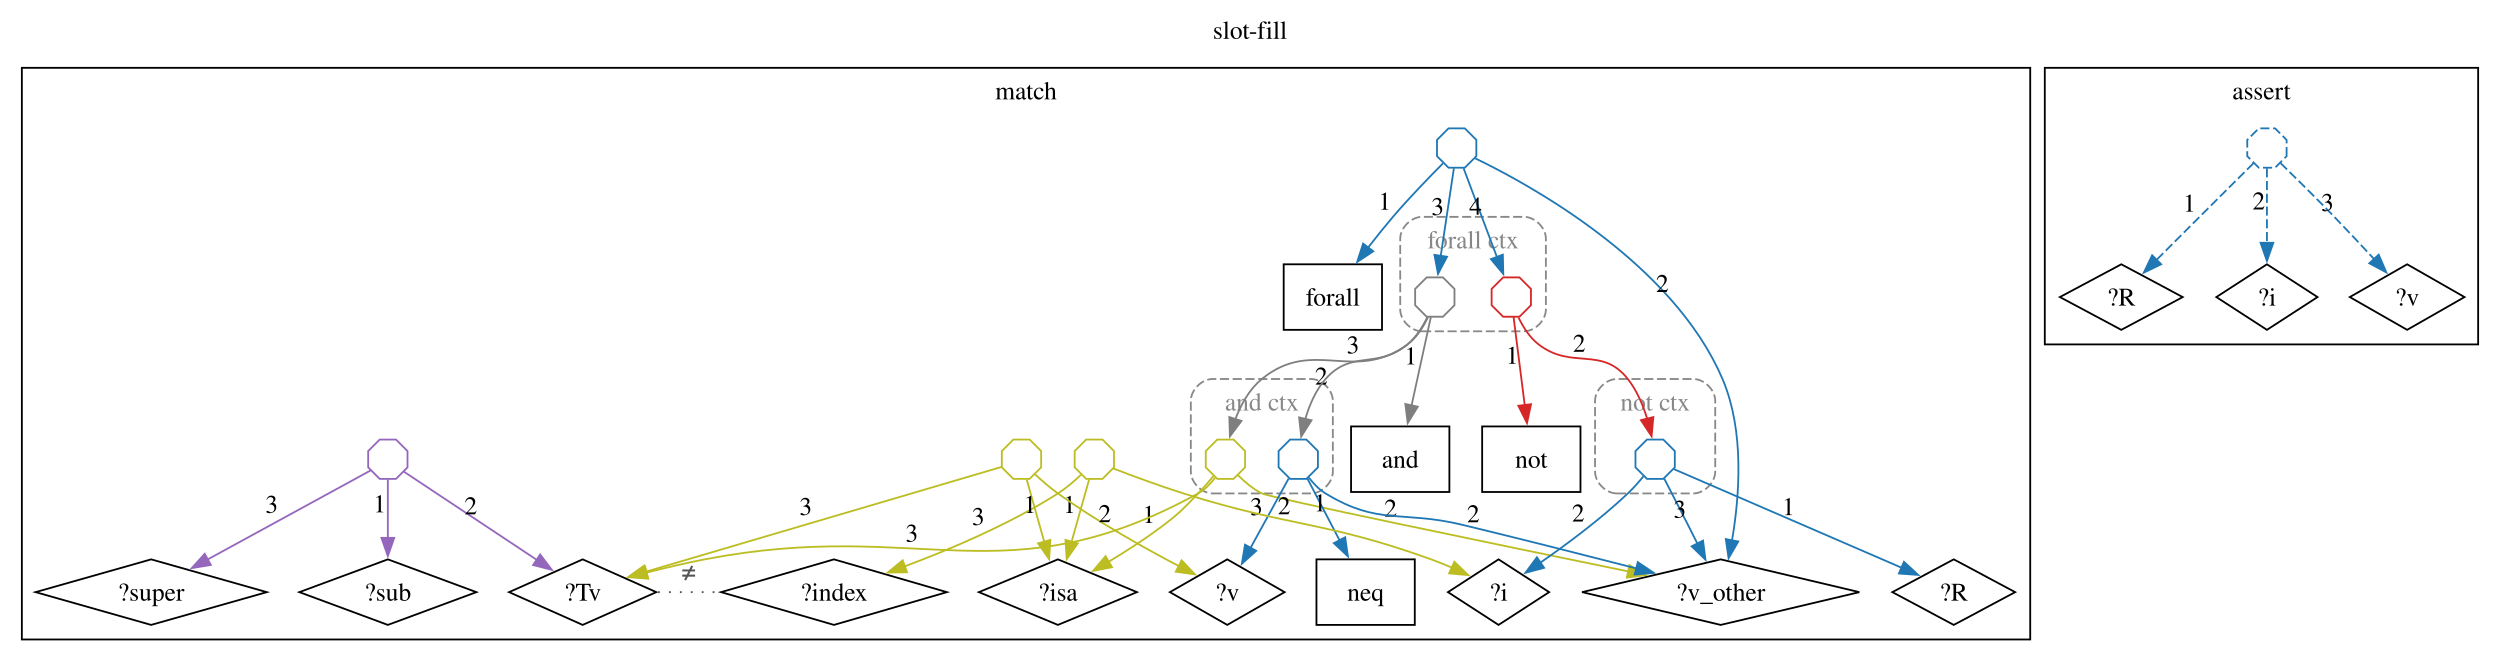
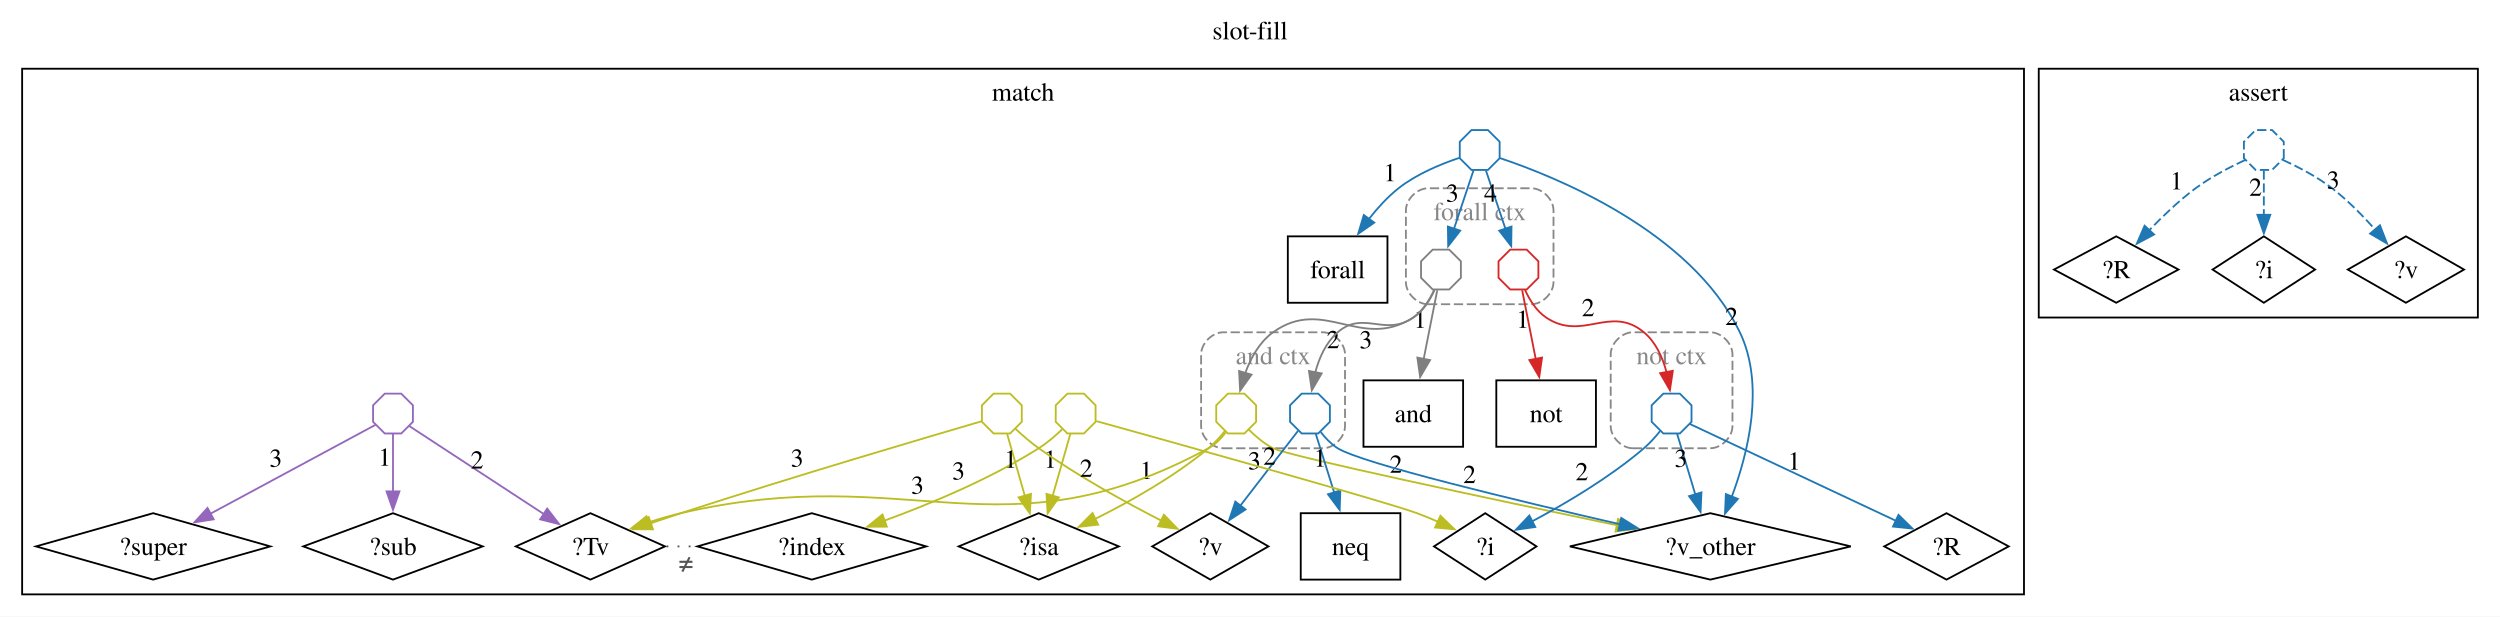
- <svg xmlns="http://www.w3.org/2000/svg" width="1373pt" height="363pt" viewBox="0.00 0.00 1373.00 363.00">
-   <g id="graph0" class="graph" transform="scale(1 1) rotate(0) translate(4 359.2)">
-     <polygon fill="white" stroke="none" points="-4,4 -4,-359.2 1369,-359.2 1369,4 -4,4" />
-     <text xml:space="preserve" text-anchor="middle" x="682.5" y="-337.9" font-family="Times,serif" font-size="14.00">slot-fill</text>
+ <svg xmlns="http://www.w3.org/2000/svg" width="1355pt" height="334pt" viewBox="0.00 0.00 1355.00 334.00">
+   <g id="graph0" class="graph" transform="scale(1 1) rotate(0) translate(4 330.15)">
+     <polygon fill="white" stroke="none" points="-4,4 -4,-330.15 1351,-330.15 1351,4 -4,4" />
+     <text xml:space="preserve" text-anchor="middle" x="673.5" y="-308.85" font-family="Times,serif" font-size="14.00">slot-fill</text>
    <g id="clust1" class="cluster">
-       <polygon fill="none" stroke="black" points="8,-8 8,-321.95 1111,-321.95 1111,-8 8,-8" />
-       <text xml:space="preserve" text-anchor="middle" x="559.5" y="-304.65" font-family="Times,serif" font-size="14.00">match</text>
+       <polygon fill="none" stroke="black" points="8,-8 8,-292.9 1093,-292.9 1093,-8 8,-8" />
+       <text xml:space="preserve" text-anchor="middle" x="550.5" y="-275.6" font-family="Times,serif" font-size="14.00">match</text>
    </g>
    <g id="clust2" class="cluster">
-       <path fill="none" stroke="#888888" stroke-dasharray="5,2" d="M662,-88.2C662,-88.2 716,-88.2 716,-88.2 722,-88.2 728,-94.2 728,-100.2 728,-100.2 728,-139.05 728,-139.05 728,-145.05 722,-151.05 716,-151.05 716,-151.05 662,-151.05 662,-151.05 656,-151.05 650,-145.05 650,-139.05 650,-139.05 650,-100.2 650,-100.2 650,-94.2 656,-88.2 662,-88.2" />
-       <text xml:space="preserve" text-anchor="middle" x="689" y="-133.75" font-family="Times,serif" font-size="14.00" fill="#888888">and ctx</text>
+       <path fill="none" stroke="#888888" stroke-dasharray="5,2" d="M659,-87.2C659,-87.2 713,-87.2 713,-87.2 719,-87.2 725,-93.2 725,-99.2 725,-99.2 725,-138.05 725,-138.05 725,-144.05 719,-150.05 713,-150.05 713,-150.05 659,-150.05 659,-150.05 653,-150.05 647,-144.05 647,-138.05 647,-138.05 647,-99.2 647,-99.2 647,-93.2 653,-87.2 659,-87.2" />
+       <text xml:space="preserve" text-anchor="middle" x="686" y="-132.75" font-family="Times,serif" font-size="14.00" fill="#888888">and ctx</text>
    </g>
    <g id="clust3" class="cluster">
-       <path fill="none" stroke="#888888" stroke-dasharray="5,2" d="M777,-177.25C777,-177.25 833,-177.25 833,-177.25 839,-177.25 845,-183.25 845,-189.25 845,-189.25 845,-228.1 845,-228.1 845,-234.1 839,-240.1 833,-240.1 833,-240.1 777,-240.1 777,-240.1 771,-240.1 765,-234.1 765,-228.1 765,-228.1 765,-189.25 765,-189.25 765,-183.25 771,-177.25 777,-177.25" />
-       <text xml:space="preserve" text-anchor="middle" x="805" y="-222.8" font-family="Times,serif" font-size="14.00" fill="#888888">forall ctx</text>
+       <path fill="none" stroke="#888888" stroke-dasharray="5,2" d="M770,-165.25C770,-165.25 826,-165.25 826,-165.25 832,-165.25 838,-171.25 838,-177.25 838,-177.25 838,-216.1 838,-216.1 838,-222.1 832,-228.1 826,-228.1 826,-228.1 770,-228.1 770,-228.1 764,-228.1 758,-222.1 758,-216.1 758,-216.1 758,-177.25 758,-177.25 758,-171.25 764,-165.25 770,-165.25" />
+       <text xml:space="preserve" text-anchor="middle" x="798" y="-210.8" font-family="Times,serif" font-size="14.00" fill="#888888">forall ctx</text>
    </g>
    <g id="clust4" class="cluster">
-       <path fill="none" stroke="#888888" stroke-dasharray="5,2" d="M884,-88.2C884,-88.2 926,-88.2 926,-88.2 932,-88.2 938,-94.2 938,-100.2 938,-100.2 938,-139.05 938,-139.05 938,-145.05 932,-151.05 926,-151.05 926,-151.05 884,-151.05 884,-151.05 878,-151.05 872,-145.05 872,-139.05 872,-139.05 872,-100.2 872,-100.2 872,-94.2 878,-88.2 884,-88.2" />
-       <text xml:space="preserve" text-anchor="middle" x="905" y="-133.75" font-family="Times,serif" font-size="14.00" fill="#888888">not ctx</text>
+       <path fill="none" stroke="#888888" stroke-dasharray="5,2" d="M881,-87.2C881,-87.2 923,-87.2 923,-87.2 929,-87.2 935,-93.2 935,-99.2 935,-99.2 935,-138.05 935,-138.05 935,-144.05 929,-150.05 923,-150.05 923,-150.05 881,-150.05 881,-150.05 875,-150.05 869,-144.05 869,-138.05 869,-138.05 869,-99.2 869,-99.2 869,-93.2 875,-87.2 881,-87.2" />
+       <text xml:space="preserve" text-anchor="middle" x="902" y="-132.75" font-family="Times,serif" font-size="14.00" fill="#888888">not ctx</text>
    </g>
    <g id="clust5" class="cluster">
-       <polygon fill="none" stroke="black" points="1119,-170.05 1119,-321.95 1357,-321.95 1357,-170.05 1119,-170.05" />
-       <text xml:space="preserve" text-anchor="middle" x="1238" y="-304.65" font-family="Times,serif" font-size="14.00">assert</text>
+       <polygon fill="none" stroke="black" points="1101,-158.05 1101,-292.9 1339,-292.9 1339,-158.05 1101,-158.05" />
+       <text xml:space="preserve" text-anchor="middle" x="1220" y="-275.6" font-family="Times,serif" font-size="14.00">assert</text>
    </g>
    <g id="node1" class="node">
-       <polygon fill="none" stroke="black" points="577,-52 533.6,-34 577,-16 620.4,-34 577,-52" />
-       <text xml:space="preserve" text-anchor="middle" x="577" y="-29.32" font-family="Times,serif" font-size="14.00">?isa</text>
+       <polygon fill="none" stroke="black" points="559,-52 515.6,-34 559,-16 602.4,-34 559,-52" />
+       <text xml:space="preserve" text-anchor="middle" x="559" y="-29.32" font-family="Times,serif" font-size="14.00">?isa</text>
    </g>
    <g id="node2" class="node">
-       <polygon fill="none" stroke="black" points="819,-52 791.22,-34 819,-16 846.78,-34 819,-52" />
-       <text xml:space="preserve" text-anchor="middle" x="819" y="-29.32" font-family="Times,serif" font-size="14.00">?i</text>
+       <polygon fill="none" stroke="black" points="801,-52 773.22,-34 801,-16 828.78,-34 801,-52" />
+       <text xml:space="preserve" text-anchor="middle" x="801" y="-29.32" font-family="Times,serif" font-size="14.00">?i</text>
    </g>
    <g id="node3" class="node">
-       <polygon fill="none" stroke="black" points="454,-52 392,-34 454,-16 516,-34 454,-52" />
-       <text xml:space="preserve" text-anchor="middle" x="454" y="-29.32" font-family="Times,serif" font-size="14.00">?index</text>
+       <polygon fill="none" stroke="black" points="436,-52 374,-34 436,-16 498,-34 436,-52" />
+       <text xml:space="preserve" text-anchor="middle" x="436" y="-29.32" font-family="Times,serif" font-size="14.00">?index</text>
    </g>
    <g id="node4" class="node">
      <polygon fill="none" stroke="black" points="209,-52 160.39,-34 209,-16 257.61,-34 209,-52" />
      <text xml:space="preserve" text-anchor="middle" x="209" y="-29.32" font-family="Times,serif" font-size="14.00">?sub</text>
    </g>
    <g id="node5" class="node">
      <polygon fill="none" stroke="black" points="316,-52 275.57,-34 316,-16 356.43,-34 316,-52" />
      <text xml:space="preserve" text-anchor="middle" x="316" y="-29.32" font-family="Times,serif" font-size="14.00">?Tv</text>
    </g>
    <g id="edge7" class="edge">
-       <path fill="none" stroke="#555555" stroke-dasharray="1,5" d="M357.4,-34C367.8,-34 379.21,-34 390.42,-34" />
-       <text xml:space="preserve" text-anchor="middle" x="374.21" y="-40.95" font-family="Times,serif" font-size="14.00" fill="#555555">≠</text>
+       <path fill="none" stroke="#555555" stroke-dasharray="1,5" d="M357.25,-34C362.27,-34 367.3,-34 372.32,-34" />
+       <text xml:space="preserve" text-anchor="middle" x="367.79" y="-20.7" font-family="Times,serif" font-size="14.00" fill="#555555">≠</text>
    </g>
    <g id="node6" class="node">
      <polygon fill="none" stroke="black" points="79,-52 15.51,-34 79,-16 142.49,-34 79,-52" />
      <text xml:space="preserve" text-anchor="middle" x="79" y="-29.32" font-family="Times,serif" font-size="14.00">?super</text>
    </g>
    <g id="node7" class="node">
-       <polygon fill="none" stroke="black" points="670,-52 638.5,-34 670,-16 701.5,-34 670,-52" />
-       <text xml:space="preserve" text-anchor="middle" x="670" y="-29.32" font-family="Times,serif" font-size="14.00">?v</text>
+       <polygon fill="none" stroke="black" points="652,-52 620.5,-34 652,-16 683.5,-34 652,-52" />
+       <text xml:space="preserve" text-anchor="middle" x="652" y="-29.32" font-family="Times,serif" font-size="14.00">?v</text>
    </g>
    <g id="node8" class="node">
-       <polygon fill="none" stroke="black" points="755,-214.05 701,-214.05 701,-178.05 755,-178.05 755,-214.05" />
-       <text xml:space="preserve" text-anchor="middle" x="728" y="-191.38" font-family="Times,serif" font-size="14.00">forall</text>
+       <polygon fill="none" stroke="black" points="748,-202.05 694,-202.05 694,-166.05 748,-166.05 748,-202.05" />
+       <text xml:space="preserve" text-anchor="middle" x="721" y="-179.38" font-family="Times,serif" font-size="14.00">forall</text>
    </g>
    <g id="node9" class="node">
-       <polygon fill="none" stroke="black" points="941,-52 864.86,-34 941,-16 1017.14,-34 941,-52" />
-       <text xml:space="preserve" text-anchor="middle" x="941" y="-29.32" font-family="Times,serif" font-size="14.00">?v_other</text>
+       <polygon fill="none" stroke="black" points="923,-52 846.86,-34 923,-16 999.14,-34 923,-52" />
+       <text xml:space="preserve" text-anchor="middle" x="923" y="-29.32" font-family="Times,serif" font-size="14.00">?v_other</text>
    </g>
    <g id="node10" class="node">
-       <polygon fill="none" stroke="black" points="792,-125 738,-125 738,-89 792,-89 792,-125" />
-       <text xml:space="preserve" text-anchor="middle" x="765" y="-102.33" font-family="Times,serif" font-size="14.00">and</text>
+       <polygon fill="none" stroke="black" points="789,-124 735,-124 735,-88 789,-88 789,-124" />
+       <text xml:space="preserve" text-anchor="middle" x="762" y="-101.33" font-family="Times,serif" font-size="14.00">and</text>
    </g>
    <g id="node11" class="node">
-       <polygon fill="none" stroke="black" points="773,-52 719,-52 719,-16 773,-16 773,-52" />
-       <text xml:space="preserve" text-anchor="middle" x="746" y="-29.32" font-family="Times,serif" font-size="14.00">neq</text>
+       <polygon fill="none" stroke="black" points="755,-52 701,-52 701,-16 755,-16 755,-52" />
+       <text xml:space="preserve" text-anchor="middle" x="728" y="-29.32" font-family="Times,serif" font-size="14.00">neq</text>
    </g>
    <g id="node12" class="node">
-       <polygon fill="none" stroke="black" points="864,-125 810,-125 810,-89 864,-89 864,-125" />
-       <text xml:space="preserve" text-anchor="middle" x="837" y="-102.33" font-family="Times,serif" font-size="14.00">not</text>
+       <polygon fill="none" stroke="black" points="861,-124 807,-124 807,-88 861,-88 861,-124" />
+       <text xml:space="preserve" text-anchor="middle" x="834" y="-101.33" font-family="Times,serif" font-size="14.00">not</text>
    </g>
    <g id="node13" class="node">
-       <polygon fill="none" stroke="black" points="1069,-52 1035.27,-34 1069,-16 1102.73,-34 1069,-52" />
-       <text xml:space="preserve" text-anchor="middle" x="1069" y="-29.32" font-family="Times,serif" font-size="14.00">?R</text>
+       <polygon fill="none" stroke="black" points="1051,-52 1017.27,-34 1051,-16 1084.73,-34 1051,-52" />
+       <text xml:space="preserve" text-anchor="middle" x="1051" y="-29.32" font-family="Times,serif" font-size="14.00">?R</text>
    </g>
    <g id="node14" class="node">
-       <polygon fill="none" stroke="#bcbd22" points="679.8,-102.53 679.8,-111.47 673.47,-117.8 664.53,-117.8 658.2,-111.47 658.2,-102.53 664.53,-96.2 673.47,-96.2 679.8,-102.53" />
+       <polygon fill="none" stroke="#bcbd22" points="676.8,-101.53 676.8,-110.47 670.47,-116.8 661.53,-116.8 655.2,-110.47 655.2,-101.53 661.53,-95.2 670.47,-95.2 676.8,-101.53" />
    </g>
    <g id="edge18" class="edge">
-       <path fill="none" stroke="#bcbd22" d="M662.5,-97.83C659.94,-94.73 656.91,-91.23 654,-88.2 645.67,-79.54 643.61,-77.22 634,-70 624.86,-63.13 614.33,-56.38 604.82,-50.66" />
-       <polygon fill="#bcbd22" stroke="#bcbd22" points="606.72,-47.71 596.33,-45.67 603.18,-53.75 606.72,-47.71" />
-       <text xml:space="preserve" text-anchor="middle" x="626.9" y="-72.02" font-family="Times,serif" font-size="14.00">1</text>
+       <path fill="none" stroke="#bcbd22" d="M659.83,-96.47C657.31,-93.33 654.23,-89.89 651,-87.2 632.26,-71.63 608.23,-58.17 589.43,-48.83" />
+       <polygon fill="#bcbd22" stroke="#bcbd22" points="591.2,-45.8 580.68,-44.6 588.16,-52.1 591.2,-45.8" />
+       <text xml:space="preserve" text-anchor="middle" x="617.24" y="-70.54" font-family="Times,serif" font-size="14.00">1</text>
    </g>
    <g id="edge20" class="edge">
-       <path fill="none" stroke="#bcbd22" d="M663.31,-96.76C660.85,-93.54 657.68,-90.22 654,-88.2 547.46,-29.76 502.31,-75.03 383,-52 372.56,-49.98 361.31,-47.33 351.07,-44.71" />
-       <polygon fill="#bcbd22" stroke="#bcbd22" points="352.06,-41.35 341.5,-42.2 350.29,-48.12 352.06,-41.35" />
-       <text xml:space="preserve" text-anchor="middle" x="496.76" y="-61.71" font-family="Times,serif" font-size="14.00">3</text>
+       <path fill="none" stroke="#bcbd22" d="M660.32,-95.74C657.86,-92.52 654.7,-89.2 651,-87.2 538.39,-26.19 489.75,-80.97 365,-52 359.23,-50.66 353.18,-48.88 347.39,-46.99" />
+       <polygon fill="#bcbd22" stroke="#bcbd22" points="348.72,-43.74 338.13,-43.77 346.42,-50.36 348.72,-43.74" />
+       <text xml:space="preserve" text-anchor="middle" x="493.26" y="-62.52" font-family="Times,serif" font-size="14.00">3</text>
    </g>
    <g id="edge19" class="edge">
-       <path fill="none" stroke="#bcbd22" d="M675.72,-98.4C679.32,-94.78 684.02,-90.71 689,-88.2 693.52,-85.92 818.03,-60.18 890.31,-45.36" />
-       <polygon fill="#bcbd22" stroke="#bcbd22" points="890.86,-48.82 899.95,-43.39 889.45,-41.96 890.86,-48.82" />
-       <text xml:space="preserve" text-anchor="middle" x="759.74" y="-75.43" font-family="Times,serif" font-size="14.00">2</text>
+       <path fill="none" stroke="#bcbd22" d="M672.73,-97.41C676.33,-93.81 681.03,-89.74 686,-87.2 694.34,-82.94 805.32,-59.44 872.41,-45.46" />
+       <polygon fill="#bcbd22" stroke="#bcbd22" points="873.02,-48.91 882.1,-43.45 871.6,-42.06 873.02,-48.91" />
+       <text xml:space="preserve" text-anchor="middle" x="752.66" y="-73.93" font-family="Times,serif" font-size="14.00">2</text>
    </g>
    <g id="node15" class="node">
-       <polygon fill="none" stroke="#1f77b4" points="719.8,-102.53 719.8,-111.47 713.47,-117.8 704.53,-117.8 698.2,-111.47 698.2,-102.53 704.53,-96.2 713.47,-96.2 719.8,-102.53" />
+       <polygon fill="none" stroke="#1f77b4" points="716.8,-101.53 716.8,-110.47 710.47,-116.8 701.53,-116.8 695.2,-110.47 695.2,-101.53 701.53,-95.2 710.47,-95.2 716.8,-101.53" />
    </g>
    <g id="edge23" class="edge">
-       <path fill="none" stroke="#1f77b4" d="M703.74,-96.42C698.36,-86.63 689.8,-71.04 682.64,-58.02" />
-       <polygon fill="#1f77b4" stroke="#1f77b4" points="685.91,-56.69 678.03,-49.61 679.77,-60.06 685.91,-56.69" />
-       <text xml:space="preserve" text-anchor="middle" x="686.01" y="-76.29" font-family="Times,serif" font-size="14.00">3</text>
+       <path fill="none" stroke="#1f77b4" d="M699.59,-96.7C691.88,-86.69 678.63,-69.52 668.07,-55.83" />
+       <polygon fill="#1f77b4" stroke="#1f77b4" points="671.09,-54.02 662.21,-48.24 665.55,-58.29 671.09,-54.02" />
+       <text xml:space="preserve" text-anchor="middle" x="675.88" y="-75.74" font-family="Times,serif" font-size="14.00">3</text>
    </g>
    <g id="edge22" class="edge">
-       <path fill="none" stroke="#1f77b4" d="M714.79,-96.94C717.26,-93.74 720.41,-90.39 724,-88.2 753.19,-70.38 765.76,-79.02 799,-71 831.05,-63.26 867.05,-54.13 894.79,-47" />
-       <polygon fill="#1f77b4" stroke="#1f77b4" points="895.47,-50.44 904.28,-44.55 893.73,-43.66 895.47,-50.44" />
-       <text xml:space="preserve" text-anchor="middle" x="805.14" y="-72.37" font-family="Times,serif" font-size="14.00">2</text>
+       <path fill="none" stroke="#1f77b4" d="M711.82,-95.99C714.3,-92.8 717.44,-89.44 721,-87.2 734.01,-79.01 818.63,-58.72 874.14,-45.98" />
+       <polygon fill="#1f77b4" stroke="#1f77b4" points="874.72,-49.44 883.69,-43.8 873.17,-42.62 874.72,-49.44" />
+       <text xml:space="preserve" text-anchor="middle" x="792.5" y="-68.34" font-family="Times,serif" font-size="14.00">2</text>
    </g>
    <g id="edge21" class="edge">
-       <path fill="none" stroke="#1f77b4" d="M713.99,-96.42C718.54,-87.7 725.48,-74.38 731.73,-62.38" />
-       <polygon fill="#1f77b4" stroke="#1f77b4" points="734.76,-64.14 736.28,-53.65 728.55,-60.9 734.76,-64.14" />
-       <text xml:space="preserve" text-anchor="middle" x="720.96" y="-78.36" font-family="Times,serif" font-size="14.00">1</text>
+       <path fill="none" stroke="#1f77b4" d="M709.15,-94.97C711.77,-86.63 715.63,-74.36 719.18,-63.08" />
+       <polygon fill="#1f77b4" stroke="#1f77b4" points="722.45,-64.35 722.1,-53.76 715.77,-62.25 722.45,-64.35" />
+       <text xml:space="preserve" text-anchor="middle" x="711.48" y="-77.21" font-family="Times,serif" font-size="14.00">1</text>
    </g>
    <g id="node16" class="node">
-       <polygon fill="none" stroke="#7f7f7f" points="794.8,-191.58 794.8,-200.52 788.47,-206.85 779.53,-206.85 773.2,-200.52 773.2,-191.58 779.53,-185.25 788.47,-185.25 794.8,-191.58" />
+       <polygon fill="none" stroke="#7f7f7f" points="787.8,-179.58 787.8,-188.52 781.47,-194.85 772.53,-194.85 766.2,-188.52 766.2,-179.58 772.53,-173.25 781.47,-173.25 787.8,-179.58" />
    </g>
    <g id="edge15" class="edge">
-       <path fill="none" stroke="#7f7f7f" d="M781.82,-185.06C779.24,-173.24 774.83,-153.02 771.17,-136.26" />
-       <polygon fill="#7f7f7f" stroke="#7f7f7f" points="774.66,-135.86 769.11,-126.84 767.82,-137.35 774.66,-135.86" />
-       <text xml:space="preserve" text-anchor="middle" x="770.78" y="-159.07" font-family="Times,serif" font-size="14.00">1</text>
+       <path fill="none" stroke="#7f7f7f" d="M774.98,-172.79C773.08,-163.2 770.17,-148.42 767.58,-135.29" />
+       <polygon fill="#7f7f7f" stroke="#7f7f7f" points="771.09,-134.98 765.72,-125.84 764.22,-136.33 771.09,-134.98" />
+       <text xml:space="preserve" text-anchor="middle" x="765.69" y="-152.45" font-family="Times,serif" font-size="14.00">1</text>
    </g>
    <g id="edge16" class="edge">
-       <path fill="none" stroke="#7f7f7f" d="M780.19,-184.92C777.74,-179.74 774.06,-173.76 769,-170.05 739.51,-148.47 717.31,-174.16 689,-151.05 682.14,-145.45 677.51,-136.96 674.45,-129" />
-       <polygon fill="#7f7f7f" stroke="#7f7f7f" points="677.82,-128.03 671.47,-119.55 671.14,-130.14 677.82,-128.03" />
-       <text xml:space="preserve" text-anchor="middle" x="721.66" y="-147.97" font-family="Times,serif" font-size="14.00">2</text>
+       <path fill="none" stroke="#7f7f7f" d="M773.48,-172.91C771.1,-167.59 767.38,-161.48 762,-158.05 733.36,-139.79 713.64,-169.8 686,-150.05 678.62,-144.77 673.88,-136.07 670.89,-127.87" />
+       <polygon fill="#7f7f7f" stroke="#7f7f7f" points="674.31,-127.08 668.14,-118.46 667.59,-129.04 674.31,-127.08" />
+       <text xml:space="preserve" text-anchor="middle" x="718.56" y="-141.44" font-family="Times,serif" font-size="14.00">2</text>
    </g>
    <g id="edge17" class="edge">
-       <path fill="none" stroke="#7f7f7f" d="M780,-185.16C777.5,-180.05 773.83,-174.06 769,-170.05 752.29,-156.19 738.33,-167.35 724,-151.05 718.58,-144.89 715.09,-136.65 712.86,-129.04" />
-       <polygon fill="#7f7f7f" stroke="#7f7f7f" points="716.3,-128.39 710.62,-119.44 709.48,-129.97 716.3,-128.39" />
-       <text xml:space="preserve" text-anchor="middle" x="739.04" y="-165.13" font-family="Times,serif" font-size="14.00">3</text>
+       <path fill="none" stroke="#7f7f7f" d="M773.25,-172.84C770.82,-167.63 767.14,-161.65 762,-158.05 746.8,-147.39 735.03,-162.21 721,-150.05 714.65,-144.54 710.98,-136.19 708.87,-128.3" />
+       <polygon fill="#7f7f7f" stroke="#7f7f7f" points="712.33,-127.76 707,-118.61 705.46,-129.09 712.33,-127.76" />
+       <text xml:space="preserve" text-anchor="middle" x="736.25" y="-141.35" font-family="Times,serif" font-size="14.00">3</text>
    </g>
    <g id="node17" class="node">
-       <polygon fill="none" stroke="#d62728" points="836.8,-191.58 836.8,-200.52 830.47,-206.85 821.53,-206.85 815.2,-200.52 815.2,-191.58 821.53,-185.25 830.47,-185.25 836.8,-191.58" />
+       <polygon fill="none" stroke="#d62728" points="829.8,-179.58 829.8,-188.52 823.47,-194.85 814.53,-194.85 808.2,-188.52 808.2,-179.58 814.53,-173.25 823.47,-173.25 829.8,-179.58" />
    </g>
    <g id="edge24" class="edge">
-       <path fill="none" stroke="#d62728" d="M827.26,-185.06C828.74,-173.35 831.26,-153.41 833.37,-136.75" />
-       <polygon fill="#d62728" stroke="#d62728" points="836.84,-137.22 834.62,-126.86 829.89,-136.34 836.84,-137.22" />
-       <text xml:space="preserve" text-anchor="middle" x="826.5" y="-159.4" font-family="Times,serif" font-size="14.00">1</text>
+       <path fill="none" stroke="#d62728" d="M821.02,-172.79C822.92,-163.2 825.83,-148.42 828.42,-135.29" />
+       <polygon fill="#d62728" stroke="#d62728" points="831.78,-136.33 830.28,-125.84 824.91,-134.98 831.78,-136.33" />
+       <text xml:space="preserve" text-anchor="middle" x="821.31" y="-152.45" font-family="Times,serif" font-size="14.00">1</text>
    </g>
    <g id="node18" class="node">
-       <polygon fill="none" stroke="#1f77b4" points="915.8,-102.53 915.8,-111.47 909.47,-117.8 900.53,-117.8 894.2,-111.47 894.2,-102.53 900.53,-96.2 909.47,-96.2 915.8,-102.53" />
+       <polygon fill="none" stroke="#1f77b4" points="912.8,-101.53 912.8,-110.47 906.47,-116.8 897.53,-116.8 891.2,-110.47 891.2,-101.53 897.53,-95.2 906.47,-95.2 912.8,-101.53" />
    </g>
    <g id="edge25" class="edge">
-       <path fill="none" stroke="#d62728" d="M830,-184.76C832.46,-179.66 836.1,-173.81 841,-170.05 859.53,-155.83 875.54,-169.4 890,-151.05 894.96,-144.76 898.34,-136.72 900.61,-129.29" />
-       <polygon fill="#d62728" stroke="#d62728" points="904.01,-130.15 903.05,-119.6 897.22,-128.45 904.01,-130.15" />
-       <text xml:space="preserve" text-anchor="middle" x="863.29" y="-165.98" font-family="Times,serif" font-size="14.00">2</text>
+       <path fill="none" stroke="#d62728" d="M822.58,-173C824.98,-167.71 828.7,-161.6 834,-158.05 853.79,-144.79 868.67,-165.26 887,-150.05 893.47,-144.68 897.15,-136.35 899.25,-128.45" />
+       <polygon fill="#d62728" stroke="#d62728" points="902.67,-129.17 901.09,-118.7 895.8,-127.88 902.67,-129.17" />
+       <text xml:space="preserve" text-anchor="middle" x="856.75" y="-158.77" font-family="Times,serif" font-size="14.00">2</text>
    </g>
    <g id="edge27" class="edge">
-       <path fill="none" stroke="#1f77b4" d="M898.65,-97.68C896.1,-94.56 893.06,-91.09 890,-88.2 874.99,-74.02 856.23,-60.1 841.76,-50.06" />
-       <polygon fill="#1f77b4" stroke="#1f77b4" points="844.02,-47.36 833.78,-44.63 840.08,-53.15 844.02,-47.36" />
-       <text xml:space="preserve" text-anchor="middle" x="862.75" y="-72.76" font-family="Times,serif" font-size="14.00">2</text>
+       <path fill="none" stroke="#1f77b4" d="M895.79,-96.52C893.27,-93.38 890.19,-89.93 887,-87.2 868.34,-71.23 844.24,-57.05 826.29,-47.52" />
+       <polygon fill="#1f77b4" stroke="#1f77b4" points="828.11,-44.52 817.62,-43.03 824.9,-50.74 828.11,-44.52" />
+       <text xml:space="preserve" text-anchor="middle" x="853.37" y="-69.85" font-family="Times,serif" font-size="14.00">2</text>
    </g>
    <g id="edge28" class="edge">
-       <path fill="none" stroke="#1f77b4" d="M910.07,-96.21C913.7,-89.2 918.67,-79.53 923,-71 924.71,-67.63 926.49,-64.09 928.25,-60.58" />
-       <polygon fill="#1f77b4" stroke="#1f77b4" points="931.31,-62.3 932.65,-51.79 925.05,-59.17 931.31,-62.3" />
-       <text xml:space="preserve" text-anchor="middle" x="918.54" y="-74.87" font-family="Times,serif" font-size="14.00">3</text>
+       <path fill="none" stroke="#1f77b4" d="M905.01,-94.97C907.58,-86.41 911.39,-73.68 914.85,-62.16" />
+       <polygon fill="#1f77b4" stroke="#1f77b4" points="918.18,-63.26 917.7,-52.68 911.47,-61.25 918.18,-63.26" />
+       <text xml:space="preserve" text-anchor="middle" x="907.05" y="-77.1" font-family="Times,serif" font-size="14.00">3</text>
    </g>
    <g id="edge26" class="edge">
-       <path fill="none" stroke="#1f77b4" d="M915.26,-101.56C939.96,-90.87 1003.44,-63.38 1040.65,-47.27" />
-       <polygon fill="#1f77b4" stroke="#1f77b4" points="1041.66,-50.65 1049.45,-43.46 1038.88,-44.23 1041.66,-50.65" />
-       <text xml:space="preserve" text-anchor="middle" x="978.23" y="-76.3" font-family="Times,serif" font-size="14.00">1</text>
+       <path fill="none" stroke="#1f77b4" d="M911.78,-100.41C934.21,-89.87 990.04,-63.64 1023.8,-47.78" />
+       <polygon fill="#1f77b4" stroke="#1f77b4" points="1024.98,-51.09 1032.54,-43.67 1022,-44.76 1024.98,-51.09" />
+       <text xml:space="preserve" text-anchor="middle" x="968.46" y="-75.62" font-family="Times,serif" font-size="14.00">1</text>
    </g>
    <g id="node19" class="node">
-       <polygon fill="none" stroke="#bcbd22" points="607.8,-102.53 607.8,-111.47 601.47,-117.8 592.53,-117.8 586.2,-111.47 586.2,-102.53 592.53,-96.2 601.47,-96.2 607.8,-102.53" />
+       <polygon fill="none" stroke="#bcbd22" points="589.8,-101.53 589.8,-110.47 583.47,-116.8 574.53,-116.8 568.2,-110.47 568.2,-101.53 574.53,-95.2 583.47,-95.2 589.8,-101.53" />
    </g>
    <g id="edge1" class="edge">
-       <path fill="none" stroke="#bcbd22" d="M594.13,-95.83C591.61,-86.88 587.83,-73.45 584.46,-61.48" />
-       <polygon fill="#bcbd22" stroke="#bcbd22" points="587.9,-60.78 581.82,-52.11 581.16,-62.68 587.9,-60.78" />
-       <text xml:space="preserve" text-anchor="middle" x="583.35" y="-77.47" font-family="Times,serif" font-size="14.00">1</text>
+       <path fill="none" stroke="#bcbd22" d="M576.13,-94.97C573.64,-86.24 569.91,-73.18 566.56,-61.47" />
+       <polygon fill="#bcbd22" stroke="#bcbd22" points="569.94,-60.54 563.82,-51.88 563.21,-62.46 569.94,-60.54" />
+       <text xml:space="preserve" text-anchor="middle" x="565.26" y="-76.62" font-family="Times,serif" font-size="14.00">1</text>
    </g>
    <g id="edge2" class="edge">
-       <path fill="none" stroke="#bcbd22" d="M607.42,-101.91C617.28,-98.11 632.53,-92.43 646,-88.2 705.68,-69.46 723.15,-73.18 782,-52 785.77,-50.64 789.69,-49.05 793.5,-47.4" />
-       <polygon fill="#bcbd22" stroke="#bcbd22" points="794.74,-50.68 802.39,-43.34 791.84,-44.31 794.74,-50.68" />
-       <text xml:space="preserve" text-anchor="middle" x="701.22" y="-76.77" font-family="Times,serif" font-size="14.00">2</text>
+       <path fill="none" stroke="#bcbd22" d="M590.16,-101.91C627.56,-91.54 747.12,-58.25 764,-52 767.76,-50.61 771.67,-49 775.48,-47.33" />
+       <polygon fill="#bcbd22" stroke="#bcbd22" points="776.72,-50.61 784.36,-43.27 773.81,-44.25 776.72,-50.61" />
+       <text xml:space="preserve" text-anchor="middle" x="684.13" y="-78.27" font-family="Times,serif" font-size="14.00">2</text>
    </g>
    <g id="edge3" class="edge">
-       <path fill="none" stroke="#bcbd22" d="M589.68,-98.45C586.08,-95.03 581.55,-91.1 577,-88.2 550.51,-71.31 517.75,-57.44 492.7,-48.1" />
-       <polygon fill="#bcbd22" stroke="#bcbd22" points="494.15,-44.9 483.55,-44.77 491.76,-51.48 494.15,-44.9" />
-       <text xml:space="preserve" text-anchor="middle" x="533.24" y="-70.86" font-family="Times,serif" font-size="14.00">3</text>
+       <path fill="none" stroke="#bcbd22" d="M571.69,-97.44C568.09,-94.01 563.56,-90.08 559,-87.2 532.71,-70.56 500.19,-57.02 475.2,-47.91" />
+       <polygon fill="#bcbd22" stroke="#bcbd22" points="476.66,-44.71 466.07,-44.66 474.32,-51.31 476.66,-44.71" />
+       <text xml:space="preserve" text-anchor="middle" x="515.52" y="-70.25" font-family="Times,serif" font-size="14.00">3</text>
    </g>
    <g id="node20" class="node">
-       <polygon fill="none" stroke="#9467bd" points="219.8,-102.53 219.8,-111.47 213.47,-117.8 204.53,-117.8 198.2,-111.47 198.2,-102.53 204.53,-96.2 213.47,-96.2 219.8,-102.53" />
+       <polygon fill="none" stroke="#9467bd" points="219.8,-101.53 219.8,-110.47 213.47,-116.8 204.53,-116.8 198.2,-110.47 198.2,-101.53 204.53,-95.2 213.47,-95.2 219.8,-101.53" />
    </g>
    <g id="edge4" class="edge">
-       <path fill="none" stroke="#9467bd" d="M209,-95.83C209,-87.4 209,-75.01 209,-63.6" />
-       <polygon fill="#9467bd" stroke="#9467bd" points="212.5,-63.8 209,-53.8 205.5,-63.8 212.5,-63.8" />
-       <text xml:space="preserve" text-anchor="middle" x="204.5" y="-77.84" font-family="Times,serif" font-size="14.00">1</text>
+       <path fill="none" stroke="#9467bd" d="M209,-94.97C209,-86.81 209,-74.87 209,-63.78" />
+       <polygon fill="#9467bd" stroke="#9467bd" points="212.5,-63.83 209,-53.83 205.5,-63.83 212.5,-63.83" />
+       <text xml:space="preserve" text-anchor="middle" x="204.5" y="-77.71" font-family="Times,serif" font-size="14.00">1</text>
    </g>
    <g id="edge5" class="edge">
-       <path fill="none" stroke="#9467bd" d="M217.76,-100.19C233.57,-89.7 267.41,-67.24 290.93,-51.63" />
-       <polygon fill="#9467bd" stroke="#9467bd" points="292.64,-54.7 299.04,-46.26 288.77,-48.87 292.64,-54.7" />
-       <text xml:space="preserve" text-anchor="middle" x="254.56" y="-76.73" font-family="Times,serif" font-size="14.00">2</text>
+       <path fill="none" stroke="#9467bd" d="M217.76,-99.27C233.57,-88.93 267.41,-66.78 290.93,-51.4" />
+       <polygon fill="#9467bd" stroke="#9467bd" points="292.58,-54.51 299.03,-46.1 288.75,-48.65 292.58,-54.51" />
+       <text xml:space="preserve" text-anchor="middle" x="254.56" y="-76.2" font-family="Times,serif" font-size="14.00">2</text>
    </g>
    <g id="edge6" class="edge">
-       <path fill="none" stroke="#9467bd" d="M199.65,-100.89C181.11,-90.77 138.96,-67.75 109.74,-51.79" />
-       <polygon fill="#9467bd" stroke="#9467bd" points="111.79,-48.92 101.33,-47.2 108.43,-55.06 111.79,-48.92" />
-       <text xml:space="preserve" text-anchor="middle" x="145.2" y="-77.56" font-family="Times,serif" font-size="14.00">3</text>
+       <path fill="none" stroke="#9467bd" d="M199.65,-99.97C181.19,-90.03 139.33,-67.48 110.12,-51.76" />
+       <polygon fill="#9467bd" stroke="#9467bd" points="111.8,-48.69 101.34,-47.03 108.48,-54.85 111.8,-48.69" />
+       <text xml:space="preserve" text-anchor="middle" x="145.46" y="-77.16" font-family="Times,serif" font-size="14.00">3</text>
    </g>
    <g id="node21" class="node">
-       <polygon fill="none" stroke="#bcbd22" points="567.8,-102.53 567.8,-111.47 561.47,-117.8 552.53,-117.8 546.2,-111.47 546.2,-102.53 552.53,-96.2 561.47,-96.2 567.8,-102.53" />
+       <polygon fill="none" stroke="#bcbd22" points="549.8,-101.53 549.8,-110.47 543.47,-116.8 534.53,-116.8 528.2,-110.47 528.2,-101.53 534.53,-95.2 543.47,-95.2 549.8,-101.53" />
    </g>
    <g id="edge8" class="edge">
-       <path fill="none" stroke="#bcbd22" d="M559.87,-95.83C562.39,-86.88 566.17,-73.45 569.54,-61.48" />
-       <polygon fill="#bcbd22" stroke="#bcbd22" points="572.84,-62.68 572.18,-52.11 566.1,-60.78 572.84,-62.68" />
-       <text xml:space="preserve" text-anchor="middle" x="561.65" y="-77.47" font-family="Times,serif" font-size="14.00">1</text>
+       <path fill="none" stroke="#bcbd22" d="M541.87,-94.97C544.36,-86.24 548.09,-73.18 551.44,-61.47" />
+       <polygon fill="#bcbd22" stroke="#bcbd22" points="554.79,-62.46 554.18,-51.88 548.06,-60.54 554.79,-62.46" />
+       <text xml:space="preserve" text-anchor="middle" x="543.74" y="-76.62" font-family="Times,serif" font-size="14.00">1</text>
    </g>
    <g id="edge10" class="edge">
-       <path fill="none" stroke="#bcbd22" d="M546.02,-102.76C511.8,-92.68 406.1,-61.55 350.7,-45.22" />
-       <polygon fill="#bcbd22" stroke="#bcbd22" points="351.71,-41.87 341.13,-42.4 349.74,-48.59 351.71,-41.87" />
-       <text xml:space="preserve" text-anchor="middle" x="438.49" y="-76.36" font-family="Times,serif" font-size="14.00">3</text>
+       <path fill="none" stroke="#bcbd22" d="M527.96,-101.8C500.38,-93.76 426.25,-71.95 365,-52 359.71,-50.28 354.13,-48.4 348.69,-46.54" />
+       <polygon fill="#bcbd22" stroke="#bcbd22" points="349.92,-43.26 339.32,-43.29 347.63,-49.87 349.92,-43.26" />
+       <text xml:space="preserve" text-anchor="middle" x="428.03" y="-77.23" font-family="Times,serif" font-size="14.00">3</text>
    </g>
    <g id="edge9" class="edge">
-       <path fill="none" stroke="#bcbd22" d="M564.47,-98.68C568.11,-95.3 572.62,-91.35 577,-88.2 598.31,-72.88 624.38,-58.28 643.49,-48.27" />
-       <polygon fill="#bcbd22" stroke="#bcbd22" points="644.95,-51.46 652.24,-43.76 641.74,-45.23 644.95,-51.46" />
-       <text xml:space="preserve" text-anchor="middle" x="602.76" y="-72.45" font-family="Times,serif" font-size="14.00">2</text>
+       <path fill="none" stroke="#bcbd22" d="M546.46,-97.66C550.09,-94.28 554.61,-90.33 559,-87.2 580.27,-72.03 606.35,-57.73 625.47,-47.94" />
+       <polygon fill="#bcbd22" stroke="#bcbd22" points="626.85,-51.16 634.21,-43.54 623.71,-44.91 626.85,-51.16" />
+       <text xml:space="preserve" text-anchor="middle" x="584.74" y="-71.72" font-family="Times,serif" font-size="14.00">2</text>
    </g>
    <g id="node22" class="node">
-       <polygon fill="none" stroke="#1f77b4" points="806.8,-273.43 806.8,-282.37 800.47,-288.7 791.53,-288.7 785.2,-282.37 785.2,-273.43 791.53,-267.1 800.47,-267.1 806.8,-273.43" />
+       <polygon fill="none" stroke="#1f77b4" points="808.8,-244.38 808.8,-253.32 802.47,-259.65 793.53,-259.65 787.2,-253.32 787.2,-244.38 793.53,-238.05 802.47,-238.05 808.8,-244.38" />
    </g>
    <g id="edge11" class="edge">
-       <path fill="none" stroke="#1f77b4" d="M788.52,-269.51C781.26,-262.23 770.05,-250.69 761,-240.1 756.45,-234.78 751.77,-228.92 747.4,-223.28" />
-       <polygon fill="#1f77b4" stroke="#1f77b4" points="750.2,-221.19 741.36,-215.35 744.63,-225.42 750.2,-221.19" />
-       <text xml:space="preserve" text-anchor="middle" x="756.47" y="-244.02" font-family="Times,serif" font-size="14.00">1</text>
+       <path fill="none" stroke="#1f77b4" d="M787.06,-244.63C777.62,-241.48 763.98,-236 754,-228.1 748.09,-223.42 742.65,-217.46 737.96,-211.47" />
+       <polygon fill="#1f77b4" stroke="#1f77b4" points="740.85,-209.49 732.14,-203.45 735.18,-213.6 740.85,-209.49" />
+       <text xml:space="preserve" text-anchor="middle" x="749.36" y="-231.94" font-family="Times,serif" font-size="14.00">1</text>
    </g>
    <g id="edge12" class="edge">
-       <path fill="none" stroke="#1f77b4" d="M806.18,-272.24C834.6,-258.55 914.54,-215.37 942,-151.05 954.12,-122.68 951.38,-86.72 947.22,-62.41" />
-       <polygon fill="#1f77b4" stroke="#1f77b4" points="950.67,-61.82 945.35,-52.67 943.8,-63.15 950.67,-61.82" />
-       <text xml:space="preserve" text-anchor="middle" x="908.96" y="-198.83" font-family="Times,serif" font-size="14.00">2</text>
+       <path fill="none" stroke="#1f77b4" d="M809,-244.45C837.35,-235 912.49,-205.4 939,-150.05 952.61,-121.63 943.64,-85.04 934.59,-60.84" />
+       <polygon fill="#1f77b4" stroke="#1f77b4" points="937.92,-59.74 930.94,-51.77 931.43,-62.35 937.92,-59.74" />
+       <text xml:space="preserve" text-anchor="middle" x="934.5" y="-153.99" font-family="Times,serif" font-size="14.00">2</text>
    </g>
    <g id="edge13" class="edge">
-       <path fill="none" stroke="#1f77b4" d="M794.48,-266.79C792.67,-254.73 789.59,-234.26 787.24,-218.6" />
-       <polygon fill="#1f77b4" stroke="#1f77b4" points="790.72,-218.2 785.77,-208.83 783.8,-219.24 790.72,-218.2" />
-       <text xml:space="preserve" text-anchor="middle" x="785.53" y="-241.09" font-family="Times,serif" font-size="14.00">3</text>
+       <path fill="none" stroke="#1f77b4" d="M794.63,-237.76C791.77,-229.2 787.57,-216.65 783.99,-205.94" />
+       <polygon fill="#1f77b4" stroke="#1f77b4" points="787.41,-205.13 780.92,-196.76 780.77,-207.35 787.41,-205.13" />
+       <text xml:space="preserve" text-anchor="middle" x="783.14" y="-220.82" font-family="Times,serif" font-size="14.00">3</text>
    </g>
    <g id="edge14" class="edge">
-       <path fill="none" stroke="#1f77b4" d="M799.8,-266.79C804.42,-254.49 812.33,-233.44 818.25,-217.68" />
-       <polygon fill="#1f77b4" stroke="#1f77b4" points="821.36,-219.34 821.6,-208.75 814.81,-216.88 821.36,-219.34" />
-       <text xml:space="preserve" text-anchor="middle" x="806.37" y="-241.27" font-family="Times,serif" font-size="14.00">4</text>
+       <path fill="none" stroke="#1f77b4" d="M801.37,-237.76C804.23,-229.2 808.43,-216.65 812.01,-205.94" />
+       <polygon fill="#1f77b4" stroke="#1f77b4" points="815.23,-207.35 815.08,-196.76 808.59,-205.13 815.23,-207.35" />
+       <text xml:space="preserve" text-anchor="middle" x="803.86" y="-220.82" font-family="Times,serif" font-size="14.00">4</text>
    </g>
    <g id="node23" class="node">
-       <polygon fill="none" stroke="black" points="1161,-214.05 1127.27,-196.05 1161,-178.05 1194.73,-196.05 1161,-214.05" />
-       <text xml:space="preserve" text-anchor="middle" x="1161" y="-191.38" font-family="Times,serif" font-size="14.00">?R</text>
+       <polygon fill="none" stroke="black" points="1143,-202.05 1109.27,-184.05 1143,-166.05 1176.73,-184.05 1143,-202.05" />
+       <text xml:space="preserve" text-anchor="middle" x="1143" y="-179.38" font-family="Times,serif" font-size="14.00">?R</text>
    </g>
    <g id="node24" class="node">
-       <polygon fill="none" stroke="black" points="1241,-214.05 1213.22,-196.05 1241,-178.05 1268.78,-196.05 1241,-214.05" />
-       <text xml:space="preserve" text-anchor="middle" x="1241" y="-191.38" font-family="Times,serif" font-size="14.00">?i</text>
+       <polygon fill="none" stroke="black" points="1223,-202.05 1195.22,-184.05 1223,-166.05 1250.78,-184.05 1223,-202.05" />
+       <text xml:space="preserve" text-anchor="middle" x="1223" y="-179.38" font-family="Times,serif" font-size="14.00">?i</text>
    </g>
    <g id="node25" class="node">
-       <polygon fill="none" stroke="black" points="1318,-214.05 1286.5,-196.05 1318,-178.05 1349.5,-196.05 1318,-214.05" />
-       <text xml:space="preserve" text-anchor="middle" x="1318" y="-191.38" font-family="Times,serif" font-size="14.00">?v</text>
+       <polygon fill="none" stroke="black" points="1300,-202.05 1268.5,-184.05 1300,-166.05 1331.5,-184.05 1300,-202.05" />
+       <text xml:space="preserve" text-anchor="middle" x="1300" y="-179.38" font-family="Times,serif" font-size="14.00">?v</text>
    </g>
    <g id="node26" class="node">
-       <polygon fill="none" stroke="#1f77b4" stroke-dasharray="5,2" points="1251.8,-273.43 1251.8,-282.37 1245.47,-288.7 1236.53,-288.7 1230.2,-282.37 1230.2,-273.43 1236.53,-267.1 1245.47,-267.1 1251.8,-273.43" />
+       <polygon fill="none" stroke="#1f77b4" stroke-dasharray="5,2" points="1233.8,-244.38 1233.8,-253.32 1227.47,-259.65 1218.53,-259.65 1212.2,-253.32 1212.2,-244.38 1218.53,-238.05 1227.47,-238.05 1233.8,-244.38" />
    </g>
    <g id="edge29" class="edge">
-       <path fill="none" stroke="#1f77b4" stroke-dasharray="5,2" d="M1233.62,-269.58C1226.15,-262.15 1214.26,-250.34 1204,-240.1 1196.26,-232.38 1187.75,-223.86 1180.36,-216.46" />
-       <polygon fill="#1f77b4" stroke="#1f77b4" points="1182.92,-214.07 1173.38,-209.46 1177.96,-219.01 1182.92,-214.07" />
-       <text xml:space="preserve" text-anchor="middle" x="1198.41" y="-242.96" font-family="Times,serif" font-size="14.00">1</text>
+       <path fill="none" stroke="#1f77b4" stroke-dasharray="5,2" d="M1212.79,-243.4C1205.08,-239.81 1194.42,-234.35 1186,-228.1 1177.1,-221.5 1168.27,-213.07 1160.95,-205.43" />
+       <polygon fill="#1f77b4" stroke="#1f77b4" points="1163.52,-203.06 1154.16,-198.09 1158.38,-207.81 1163.52,-203.06" />
+       <text xml:space="preserve" text-anchor="middle" x="1175.68" y="-227.48" font-family="Times,serif" font-size="14.00">1</text>
    </g>
    <g id="edge30" class="edge">
-       <path fill="none" stroke="#1f77b4" stroke-dasharray="5,2" d="M1241,-266.79C1241,-256.49 1241,-240.05 1241,-225.72" />
-       <polygon fill="#1f77b4" stroke="#1f77b4" points="1244.5,-225.87 1241,-215.87 1237.5,-225.87 1244.5,-225.87" />
-       <text xml:space="preserve" text-anchor="middle" x="1236.5" y="-244.17" font-family="Times,serif" font-size="14.00">2</text>
+       <path fill="none" stroke="#1f77b4" stroke-dasharray="5,2" d="M1223,-237.76C1223,-231.18 1223,-222.24 1223,-213.59" />
+       <polygon fill="#1f77b4" stroke="#1f77b4" points="1226.5,-213.74 1223,-203.74 1219.5,-213.74 1226.5,-213.74" />
+       <text xml:space="preserve" text-anchor="middle" x="1218.5" y="-224.04" font-family="Times,serif" font-size="14.00">2</text>
    </g>
    <g id="edge31" class="edge">
-       <path fill="none" stroke="#1f77b4" stroke-dasharray="5,2" d="M1248.46,-269.65C1255.99,-262.29 1267.93,-250.52 1278,-240.1 1285.34,-232.51 1293.28,-224.02 1300.14,-216.6" />
-       <polygon fill="#1f77b4" stroke="#1f77b4" points="1302.37,-219.34 1306.57,-209.61 1297.22,-214.6 1302.37,-219.34" />
-       <text xml:space="preserve" text-anchor="middle" x="1274.19" y="-243.34" font-family="Times,serif" font-size="14.00">3</text>
+       <path fill="none" stroke="#1f77b4" stroke-dasharray="5,2" d="M1233.28,-243.49C1241.02,-239.95 1251.69,-234.5 1260,-228.1 1268.39,-221.64 1276.55,-213.34 1283.29,-205.76" />
+       <polygon fill="#1f77b4" stroke="#1f77b4" points="1285.92,-208.06 1289.75,-198.18 1280.6,-203.52 1285.92,-208.06" />
+       <text xml:space="preserve" text-anchor="middle" x="1260.57" y="-227.91" font-family="Times,serif" font-size="14.00">3</text>
    </g>
  </g>
</svg>
